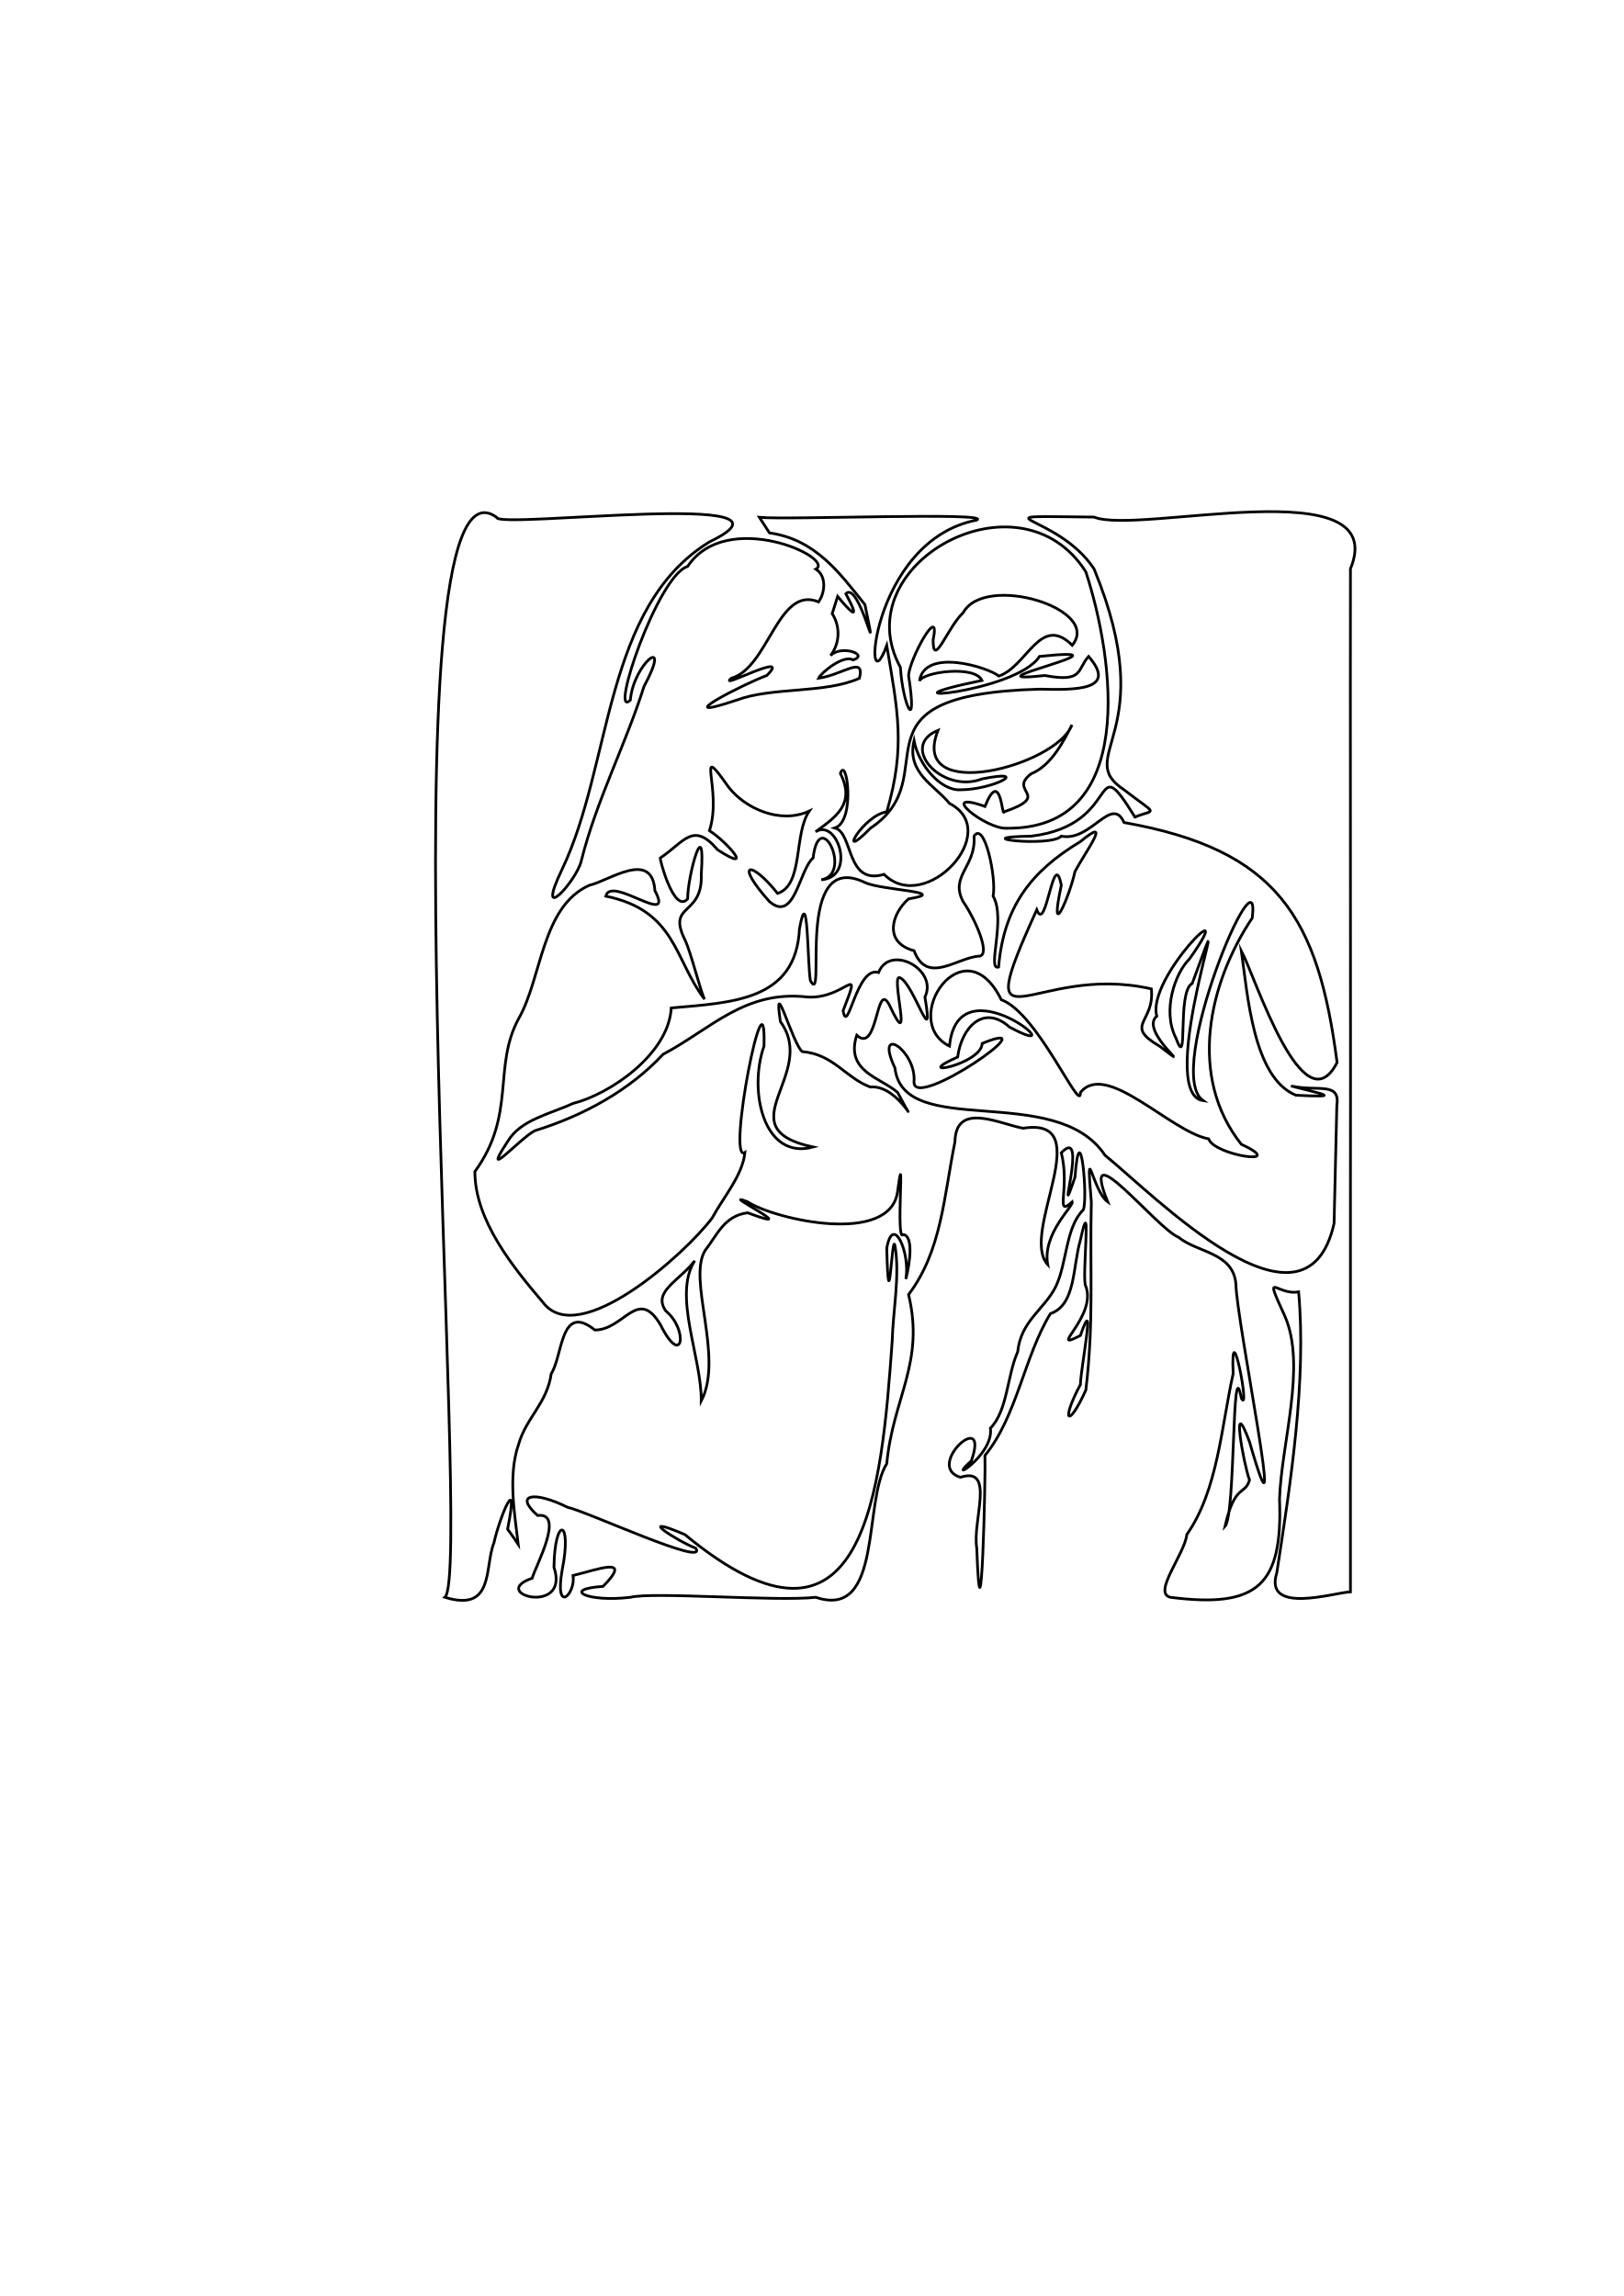
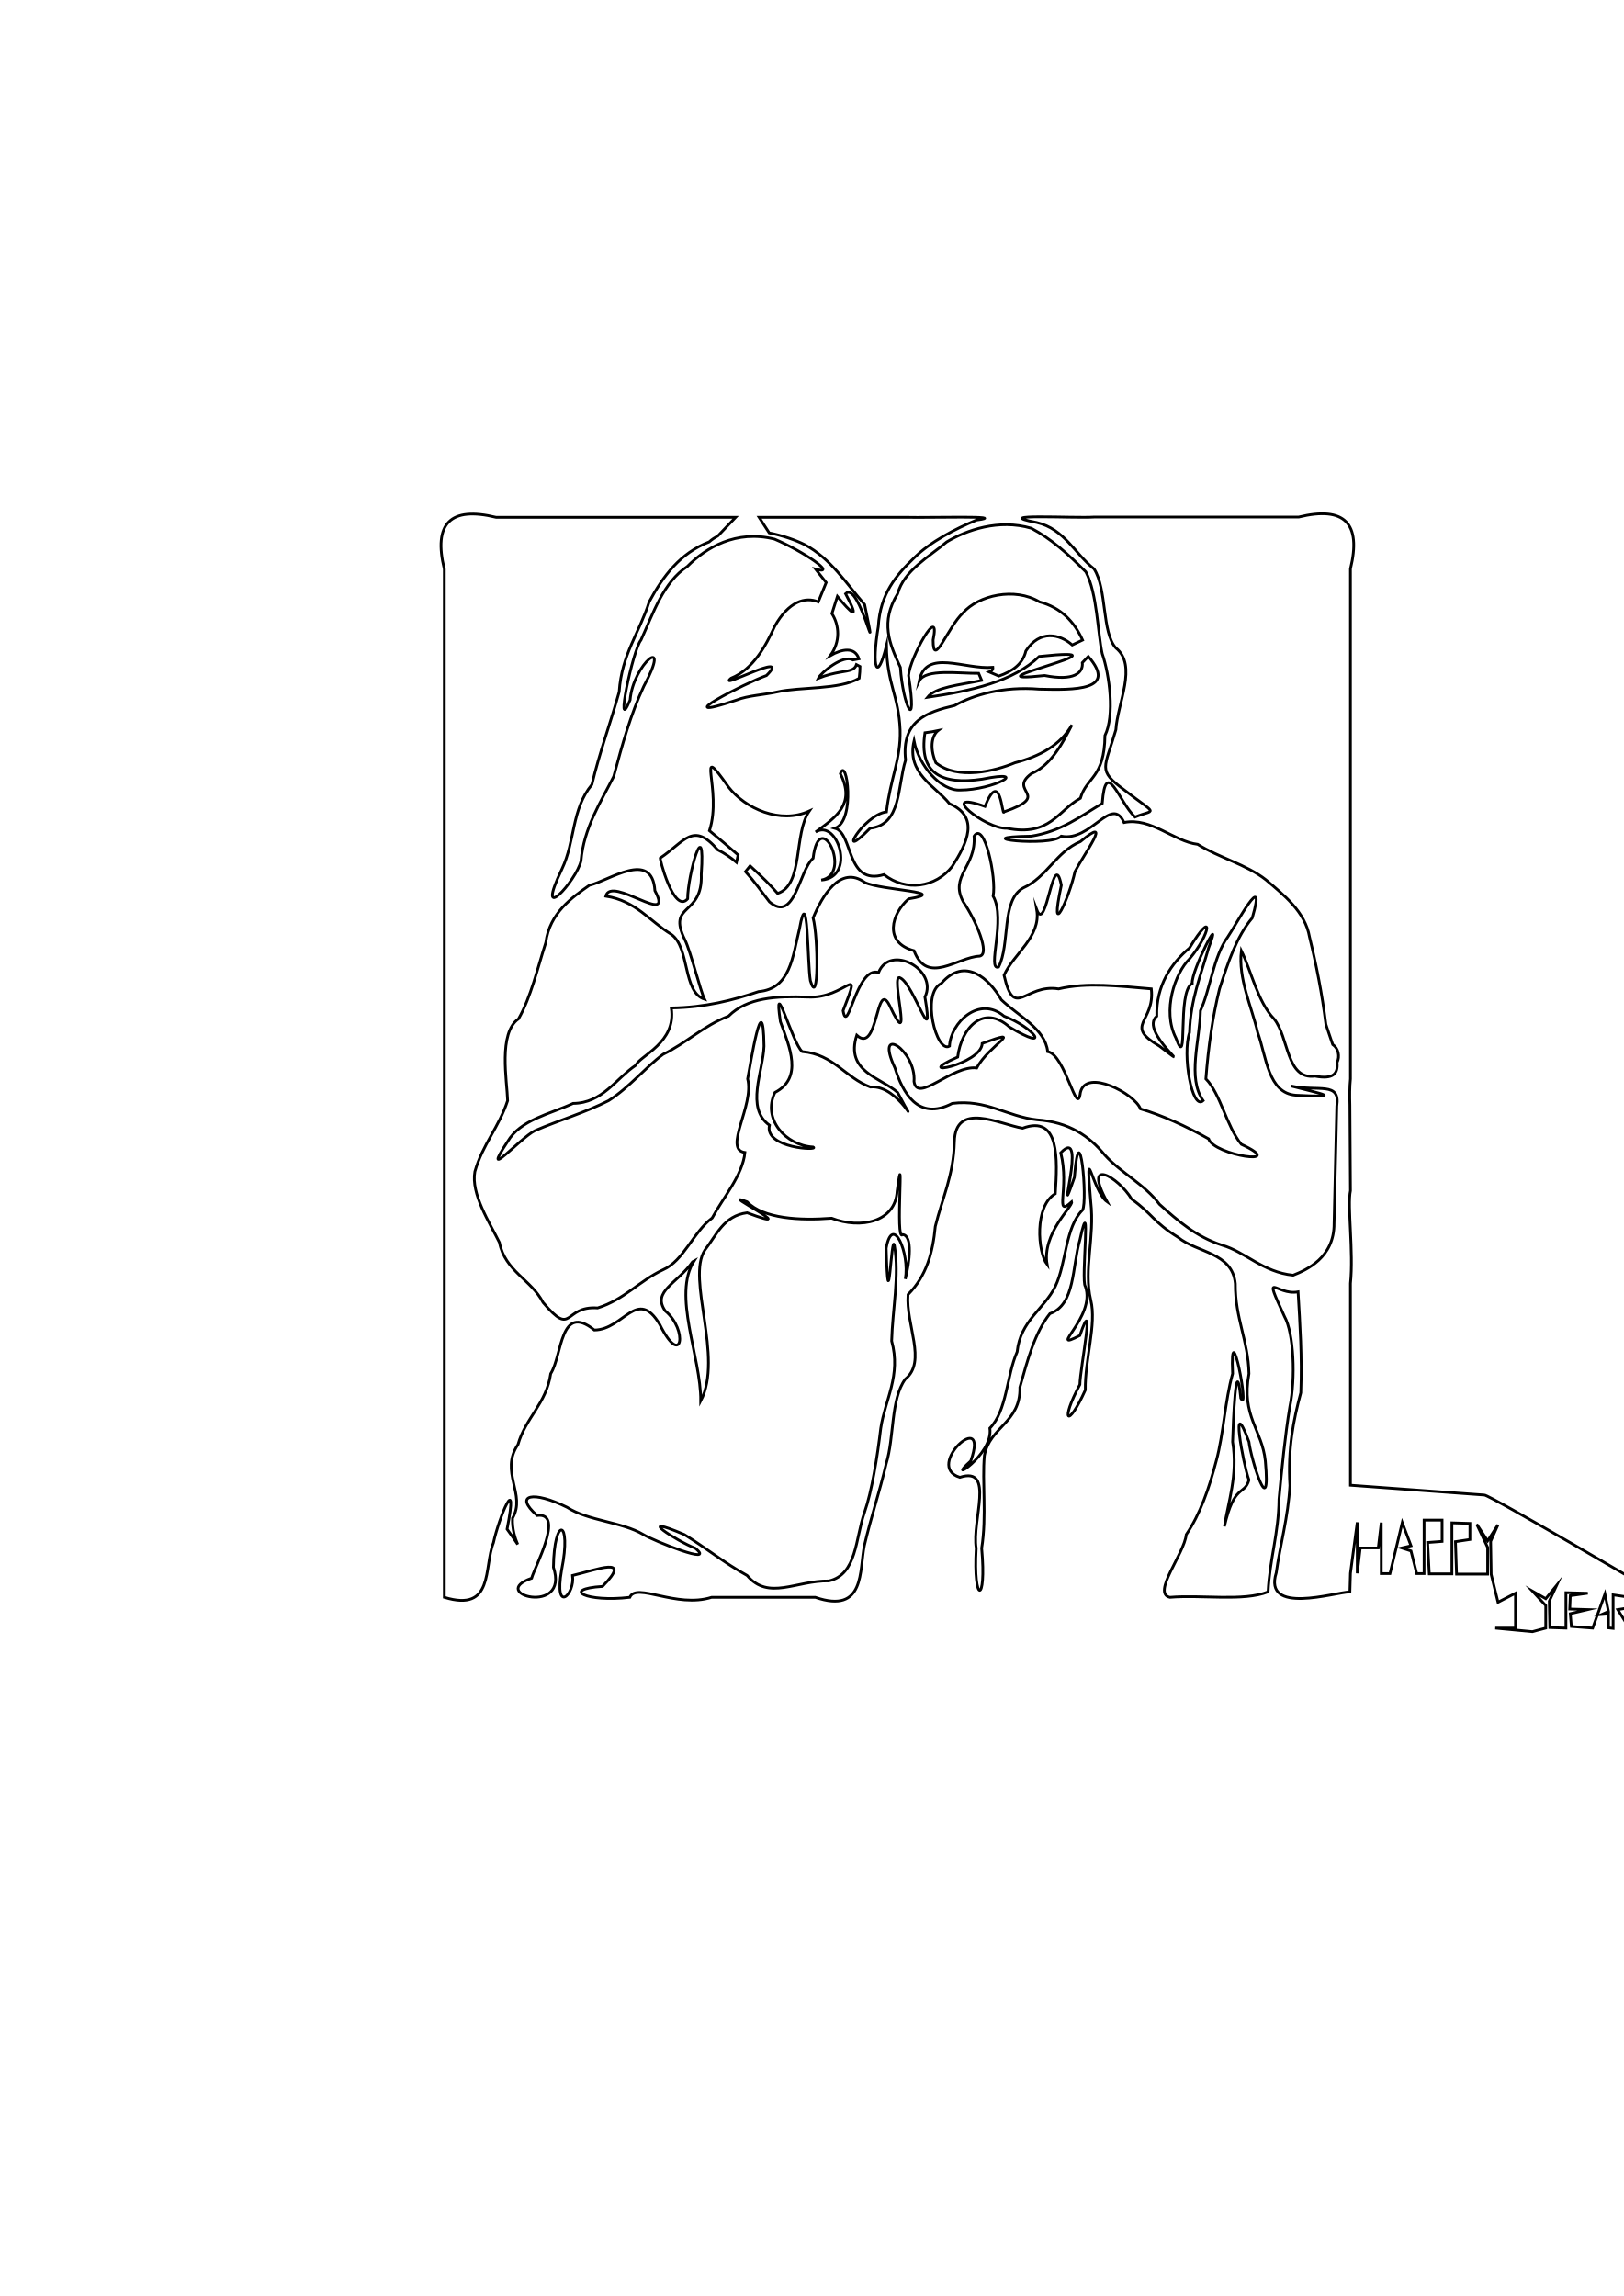
<svg xmlns="http://www.w3.org/2000/svg" version="1.1" id="Layer_1" x="0px" y="0px" viewBox="0 0 595.3 841.9" style="enable-background:new 0 0 595.3 841.9;" xml:space="preserve">
  <style type="text/css">
	.st0{fill:none;stroke:#000000;stroke-miterlimit:10;}
</style>
-   <path class="st0" d="M495.1,436.6c0.1-25.3-0.1-198.6,0-228c15.2-37.1-77.7-12.3-94-19c-46.4-0.4-13.6-1.7,0,19  c25,60.7-8,68.4,11,81c12.7,9.8,11.5,6.9,4,10c-16.5-26.6-4.1,2.9-38,7c-25.3,0.4,7,4.2,11,0c10.9,2.2,18.4-15.2,23-5  c56.4,10,71.2,34.9,78.1,88c-12.4,24.2-29.8-30.8-35.1-41c2.3,16.1,4.3,46.6,20,53c17.6,0.9,10-0.3-1.8-3.4  c10,2.2,18.2-1.8,16.8,7.4c0,0-1,43-1,43c-10.5,46.8-66.3-10.7-84-25c-18-27.1-73.9-5.4-77-32c-7.7-16.5,7.9-6.5,7,5  c-0.7,11.4,50.9-24.6,25-14c-0.3,7.8-27,12.9-9,5c1.4-10.9,9.5-19.5,19-11c26.3,14.2-18.9-25.1-22,7c-18.7-9.3,5.2-45.1,19-17  c13.3,4.7,29.3,42.5,29,34c9.5-11.8,33,14.4,47,17c2,6.1,29.7,10.2,12,2c-19.7-24.8-12-59.1,4-83c3.4-28.2-32.8,56.7-18,67  c-18.6-2.7,14.6-94-4-43c-5.8,3-1.2,33.1-6,20c-5.1-10-0.3-23.8,5-29c19.4-27.4-15.9,7-12,21c-6.8,5.6,16.1,22.5,1,11  c-13.4-7.8-1.6-8.6-3-21c-43.4-9.9-67.4,26.8-42-29c3.5,9.2,6.1-23.6,9-9c-4.7,21.9,3,4.2,5-5c3.6-6.9,14.2-21.1,2-11  c-18.3,11-28.1,24-30,46c-4.4,1.5,2.8-17.7-2-26c1.3-6.7-3.2-27.8-7-22c0.8,11.3-9,14.5-4,24c4.6,6.7,10.1,19.4,6,20  c-8,0.3-19.2,10.8-24-2c-11.3-3-8.2-13.6-2-19c15.9-2.6-9.9-3.1-16-6c-26.4-12.7-13.8,46.8-20,36c-1.1-6.2-0.8-36.8-4-19  c-1.3,26.4-24.7,27-47,29c-1,17.1-22.7,31.7-36,35c-8.7,4-19.3,6-24,14c-10.3,15.6,4.6-1.3,10-4c17.8-5.5,34.6-14.7,47-28  c17.7-9.4,30.1-23.7,53-21c14,0.8,20.3-13.7,13,5c1.7,9.7,4.9-16.6,13-14c4.2-10.6,21.9-1.1,17,9c3.5,20.9-4.1-4.7-9-7  c-4.1-2.8,5.3,29.9-4,10c-5-9.8-4.1,18.2-12,11c-4.3,13.4,8.8,15.5,15,21c9,17.3,0.8-3.1-10-2c-9.2-3.4-13.4-12-25-13  c-3.6-3-10.7-29.5-8-11c14.1,19.3-20.5,39,12,46c-18.1,4.9-23.8-20.5-18-37c0.9-32-13.9,43.5-7,39c-0.8,8.3-7.9,16.4-12,24  c-9.7,13-48.9,48.3-62,31c-10.8-12.7-25-30-25-48c15.2-20.9,6.5-38.4,16-56c8.6-14.9,8.4-41.2,26-49c7-1.5,23-13.3,24,2  c7.4,13.8-16.1-5.8-18,2c25.8,5.3,25.1,23.3,36.2,37.8c-1.6-3.2-5-17.3-7.2-21.8c-6.7-13.6,6.6-8.4,6-24c1.6-23.2-5,0.3-5,9  c-5.1,5.8-10.6-15.7-10-15c8.9-6,12-13.5,21-3c14,9.1,3.3-3-3-7c4.9-15.1-5.7-34,7-16c6.1,7.9,19,13.7,29.6,8.8  c-5.8,8.4-2,27-11.6,30.2c-10-12.5-16-11.5-3,3c9.3,7.9,10.8-11.5,16-16c2.3-19.4,14.7,6,3,8c13-1,5.9-22.7-2.1-17.6  c7.5-5.5,14.7-10.2,9.1-21.4c2.3-6.8,5.7,17.4-2,20c6.8,1.8,4,21.2,18,17c15.1,15.2,43.9-15.7,24-26c-5.2-6.5-15.8-11.1-13-23  c1.8,9.2,9.9,18.4,17,18c11.9,0,26.4-7.7,8-4c-14.8,5.7-30.7-12-16.2-17.8c-10.9,27.4,43.5,13.1,49.1-2c-3.1,6.1-7.6,14.9-14.9,17.9  c-8.9,6.6,8,7.8-10,14c-0.7,2.3-1.2-16.4-7-2c-18.1-6.4,0.4,8.5,8,8c48,0.5,39.5-61.7,29-94c-24.2-38.3-88.6-2.8-68,35  c0.9,14.2,6.4,25,3,3c0.4-6.4,11.9-27,9-13c0,10.8,5.4-4.9,11-10c7.9-14.6,51-1.5,40,11.9c-11.7-11.6-16.5,7.8-26.9,11.3  c-3.9-3.2-27.2-10.5-29.1,1.8c1.2-3.3,20.3-5.9,22.9-0.2c-43.5,9,12.5,4.7,21.1-8.8c38.8-4.1-30.4,10.5,2,7c14.3,2.7,11.7-2.3,16-7  c10.9,12.6-5.1,12.3-18,12c-73.1,2-33,31.7-62,51c-12.9,13.3-2.6-4.9,6-6c7-23.8,4-37.2,0-61c-9.1,24.8-6.5-38.4,33-46  c5.9-3-69.3,0-79.7-1c0,0,3.7,5.7,3.7,5.7c16.8,2.4,25.5,14.4,35,26.3c5.6,27.2-1.9-9.1-7-4c5.8,10.8,1.8,6.8-3,1l-2,6.3  c2.7,4.2,3.2,10.3-0.6,15.4c3.7-4,14.3-0.5,8.3,1.6c-3.5-2.1-11.7,4.6-12.7,6.7c9-1.3,17-8.5,15,0c-12.7,5.7-31.8,3.1-45,8  c-26.5,8.9,3.4-6.3,11-9c9.8-9.6-18.5,5.7-13,1c13.7-3.8,17.1-34.2,32-28c2.6-3.7,2.8-9.7-1-12c7.4-4.1-32.7-22.5-47-1  c-11,3.3-28.9,56.6-21,49c1.1-13.4,15.7-24.8,5-5c-6.7,21.3-17.4,41.6-23,64c-1.7,7.3-17.3,24.5-7,3c18.4-38.5,15.1-96.1,54-120  c40.8-19.6-78.5-4.5-78-9c-43.7-31.8-8.1,386.9-19,396c18.3,5.6,14.4-11,18-20c2-9.2,9.4-27.2,5-5c1.9,2.6,3.1,4.4,3.9,5.6  c-1.2-10.5-3.9-25.1,0.1-36.6c2.8-9.9,10.4-15,12-26c4.3-6.7,3.3-26.2,16-16c10.8-0.1,15.7-15.9,24-2c8.2,16.4,10.4,1.9,2-5  c-5-7.1,4.9-10.9,10.6-18.4c-8.1,12.6,2.5,35.1,2.4,51.4c8.4-16.1-5.3-44.8,1.5-55.3c4.3-5.5,6.9-12.6,15.5-13.7  c22.4,8.4-12-8.7,0-4c10,6.5,52.6,16.2,55-4c2.8-20.9-0.8,19.2,2,16c3.8,0.3,2.6,10.2,1,16.3c1.7-9.5-4.7-24.2-7-11.3  c0.8,29.9,1.9-6.3,3-1c1.9,11-0.7,23.6-1,35c-3.9,54.4-9.6,125.9-76,71c-19-8.1-2.8,2.4,4,5c4.6,7.2-39.9-13.5-47-15  c-12.3-6.1-19.8-4.8-11,3c10.2-1.3-0.9,18.9-2,23c-16.5,5.7,14,14,8-4c0.2-18.9,6.8-17.9,3,1c-2.9,16.5,5,8.9,4,2  c8.9-2.1,22.2-7.4,11,4c-15.5,1-5.8,5.9,10,4c8.2-2.1,53.6,1.6,68,0c24.7,8.3,17.2-35,26-49c2.3-24.2,14-37,8-62  c12.1-16,12.9-35.7,17-56c0.3-15,16.5-6.5,25-5c28-4.4-1.5,38.4,9,50c-2-11.4,9.5-21.3,9-23c-6.6,6-0.7-4.8-4-18  c10.3-10.8-2.6,31.1,5,9c1.9-24.6,4.9,8.6,3,12c-6.4,6.3-5.9,19.4-10,28c-4.2,8.5-12.8,12.5-14,24c-3.9,8.8-3.7,21.6-10,28  c1.4,10-17.1,21-7,12c7.1-20-17.4,1.9-4,6c13-4.2,4.3,15.9,6,26c1.6,44.1,3.3-26.5,3-34c11.7-14.3,14.4-36.3,24-52  c9.4-3.3,8.1-17.2,11-27c4.4-20.3,0.3,15.1,2,17c4.1,11.2-14.5,24.5-2,18c5.9-17.2,0.1,12,0,18c-7.3,13.6-4.5,16.4,2,2  c3-25.5,1.4-43.5,2-69c-2.1-24.9,0.4-4,6,0c-10.8-26.9,18,9.8,26,13c7,5.7,19.9,5.5,21,17c0.1,13.3,19.8,109.5,5,58  c-7-18.9-2.2,8.1,0,14c-1.7,5.8-5.4,1.2-9,17c4-4.2,2.4-66.1,6-47c3.4,6.4-4.1-32.8-3-9c-4.3,19.2-5.6,42.8-17,59  c-0.7,7.1-12.7,21.5-6,23c32.1,4.1,41.2-4.4,40-36c0.7-20.7,9.9-48.7,2-67c-8.2-17.9-3.1-7.5,5-9c2.9,32.6-2.9,69.9-8,103  c-4.9,15.6,21.3,7.2,27,7C495.1,559.8,495.1,457.4,495.1,436.6z" />
+   <path class="st0" d="M606.5,583.6c0,0-60.3-35.4-62.3-35.4l-49.1-3.6v-74c1.2-11.4-1.2-28.5,0-34l-0.2-31.4  c-0.1-3.4-0.1-6.6,0.2-9.6v-187c4.1-16.8-2.2-23.1-19-19h-75c-7.1,0.5-38.9-1.4-21,2c10.2,2.4,13.9,11.4,21,17  c4.8,7.4,2.8,23.3,8,29c8,6.4,0.6,20.2,0,30c-4.1,14.2-6.9,14.7,3,22c12.7,9.8,11.5,6.9,4,10c-5.9-5.6-10.7-22.2-12-5  c-7.9,4.7-15.1,10.3-26,12c-25.3,0.4,7,4.2,11,0c10.9,2.2,18.4-15.2,23-5c9.9-2,18.3,7,27,8c7.8,4.9,17.9,7.4,25,13  c6.6,5.6,14.4,11.7,16,21c2.5,10.2,4.6,20.8,6,32c0.8,2.5,1.7,5,2.5,7.4c2.1,1.4,2.7,4.4,1.6,6.6c0.4,4-1.3,6.3-8.1,5  c-10.6,1.4-9.5-14.2-15-21c-6-6.2-8.4-17.7-12-25c-1.2,10.3,3.8,20.5,6,30c3.2,8.9,3.8,22.3,14,23c17.6,0.9,10-0.3-1.8-3.4  c10,2.2,18.2-1.8,16.8,7.4l-1,43c0.1,12.6-10.2,17.1-15,19c-11.1-1.1-17.6-8.6-26-11c-9.6-3.1-16.3-9-23-15c-5.4-7.3-14-11.4-20-18  c-5.7-7-13.2-12.2-25-13c-10.9-1.2-18.5-7.6-31-6c-12.6,6.6-18.2-4.1-21-13c-7.7-16.5,7.9-6.5,7,5c1.2,8.1,14-6.1,23-5  c4.3-8.3,18.6-15.1,2-9c-0.3,7.8-27,12.9-9,5c1.4-10.9,9.5-19.5,19-11c15.9,9.5,9,0.1-2-4c-9.1-7.7-19.6,2.4-20,11  c-4.8,2.8-10.5-19.4-3-23c8.7-10.1,17.7-1.6,22,6c6.3,6,16.1,10.6,17,19c6.5,1.1,10.8,24.7,12,15c2.1-9.1,20.1,0.6,22,6  c7.8,2.3,16.7,6.3,25,11c2,6.1,29.7,10.2,12,2c-5.5-6.7-7.6-18.5-13-24c0.9-11.8,2.5-22.9,5-33c3.1-9.6,6.2-19.1,12-26  c5.5-19-6.1,2.8-9,7c-5.2,7-6.5,19.6-10,27c-0.2,10.8-4.9,24.6,1,33c-4.1,3.8-7.7-16.9-5-25c0.4-12.3,4.2-21.1,7-31  c5.8-15.2-6.5,8.5-6,13c-5.8,3-1.2,33.1-6,20c-5.1-10-0.3-23.8,5-29c7.8-9.2,9.1-19,0-4c-6.6,5.5-12.3,13.8-12,25  c-6.8,5.6,16.1,22.5,1,11c-13.4-7.8-1.6-8.6-3-21c-12-1-23.4-2.5-34,0c-12.4-2-16.2,11.7-20-5c3.5-7.9,13.6-14,12-24  c3.5,9.2,6.1-23.6,9-9c-4.7,21.9,3,4.2,5-5c3.6-6.9,14.2-21.1,2-11c-8.9,3.7-12.3,13.1-21,17c-8.1,4.5-4.7,20.7-9,29  c-4.4,1.5,2.8-17.7-2-26c1.3-6.7-3.2-27.8-7-22c0.8,11.3-9,14.5-4,24c4.6,6.7,10.1,19.4,6,20c-8,0.3-19.2,10.8-24-2  c-11.3-3-8.2-13.6-2-19c15.9-2.6-9.9-3.1-16-6c-9.1-6.6-15.8,5.2-19,13c1.9,7.1,2.1,33.5-1,23c-1.1-6.2-0.8-36.8-4-19  c-2.5,10.1-3.3,22-15,23c-9.5,3.2-19.5,5.8-32,6c2,12.7-11.5,17.5-13,21c-7.3,4.9-12.2,13.9-23,14c-8.7,4-19.3,6-24,14  c-10.3,15.6,4.6-1.3,10-4c8.8-3.8,18.6-6.7,27-11c7.5-4.7,13.7-12.4,20-17c8.5-4.1,14.8-10.5,24-14c6.8-6.8,17.4-7.4,29-7  c14,0.8,20.3-13.7,13,5c1.7,9.7,4.9-16.6,13-14c4.2-10.6,21.9-1.1,17,9c3.5,20.9-4.1-4.7-9-7c-4.1-2.8,5.3,29.9-4,10  c-5-9.8-4.1,18.2-12,11c-4.3,13.4,8.8,15.5,15,21c9,17.3,0.8-3.1-10-2c-9.2-3.4-13.4-12-25-13c-3.6-3-10.7-29.5-8-11  c3.4,9.4,8.4,20.6-2,26c-4.7,9.7,3.9,19.4,14,20c2.7,1.4-18,0.5-16-8c-8.9-6.3-2.3-19.8-2-29c-0.3-23.3-5,6.9-6,12  c2.5,9.8-9.1,25.9-1,27c-0.8,8.3-7.9,16.4-12,24c-7,5.2-10.4,15.7-18,19c-8.6,4-14.3,11-24,14c-12.7-0.9-8.9,11.1-20-2  c-4.3-8.4-13.9-11.4-16-22c-3.6-7.3-10.5-17.8-9-26c2.8-9.9,8.9-16.4,12-26c-0.2-7.3-3.5-24.8,4-30c4.6-8.1,6.9-18.4,10-28  c1.4-10.8,9.6-16.5,16-21c7-1.5,23-13.3,24,2c7.4,13.8-16.1-5.8-18,2c11,1.7,16.1,9.2,24,14c6.9,4.9,4.1,21.2,12.2,23.8  c-1.6-3.2-5-17.3-7.2-21.8c-6.7-13.6,6.6-8.4,6-24c1.6-23.2-5,0.3-5,9c-5.1,5.8-10.6-15.7-10-15c8.9-6,12-13.5,21-3  c2.6,1.3,4.8,2.8,6.9,4.6l0.6-2.7c-3.6-3.1-7.3-6.3-10.5-8.9c4.9-15.1-5.7-34,7-16c6.1,7.9,19,13.7,29.6,8.8  c-5.8,8.4-2,27-11.6,30.2c-2.3-2.7-5.9-6.3-10.1-10.1l-1.7,2.1c3.2,3.5,5.9,7.3,8.8,11.1c9.3,7.9,10.8-11.4,16-16  c2.3-19.4,14.7,6,3,8c13-1,5.9-22.7-2.1-17.6c7.5-5.5,14.7-10.2,9.1-21.4c2.3-6.8,5.7,17.4-2,20c6.8,1.8,4,21.2,18,17  c8,6.3,18.9,4.8,25-3c5.4-8.4,10.2-18.2-1-23c-5.2-6.5-15.8-11.1-13-23c1.8,9.2,9.9,18.4,17,18c11.9,0,26.4-7.7,8-4  c-14.9,2.2-23.3-2-21-17c1.8-0.2,3.4-0.5,4.8-0.8c-1.9,1.5-3.4,5.6-0.8,11.8c8,6.5,21.8,3,29,0c9.2-2.4,16.7-6.5,20.9-13.9  c-3.1,6.1-7.6,14.9-14.9,17.9c-8.9,6.6,8,7.8-10,14c-0.7,2.3-1.2-16.4-7-2c-18.1-6.4,0.4,8.5,8,8c15.9,3.2,18.8-6.6,27-11  c2.3-7.9,8.8-7.3,9-23c3.6-7.3,1.7-22.2-1-30c-1.7-7.6-1.8-22-6-30c-6.8-6.8-12.7-12.1-20-16c-12-3.5-23.8,0.7-31,5  c-6.6,5.6-15.7,10.5-18,19c-6.4,10.3-3.1,18.2,1,27c0.9,14.2,6.4,25,3,3c0.4-6.4,11.9-27,9-13c0,10.8,5.4-4.9,11-10  c5.6-6.4,18.9-9.5,28-4c7.9,2.1,12.7,7.2,15.8,14l-3.8,1.8c-4.5-4-11.9-5.7-17,2.2c-1.1,4.8-5,7.5-9.9,9.2l-3.5-1.5  c0.9-0.3,1.4-0.9,1.3-1.7c-10.5,0.9-24.6-7-27,5c2.3-4.6,14.6-2.7,21.8-2.8l1.1,2.6c-8.2,1.7-16.9,2.4-19.9,6.2  c16.3-2.4,31.5-5.8,41-15c38.8-4.1-30.4,10.5,2,7c10.6,2.1,14.2-0.9,13.8-4.7l2.2-2.3c10.9,12.6-5.1,12.3-18,12  c-13.3-1.1-24.1,2.1-31,6c-10.3,2.4-19.6,5.7-18,20c-3,9.6-1.5,23.8-13,25c-12.9,13.3-2.6-4.9,6-6c1.4-12.3,5.3-19.2,5-30  c-0.5-12.7-4.8-16.7-5-31c-3.5,14.1-5.5,8.1-3-7c0.7-12,6.6-18.8,13-25c6.1-6.1,15.3-10.8,23-14c12.8-1.7-18.9-0.8-25-1h-54.7  l3.7,5.7c5.1,1,9.8,2.7,13,4.3c9.6,5.1,15.2,14.2,22,22c5.6,27.2-1.9-9.1-7-4c5.8,10.8,1.8,6.8-3,1l-2,6.3  c2.7,4.2,3.2,10.3-0.6,15.4c4.2-2.4,9-3.4,10.5,1.2l-2.2,0.4c-3.5-2.1-11.7,4.6-12.7,6.7c6.3-2.5,10.3-2.2,12.4-3.2  c0.8-0.4,1.3-0.9,1.6-1.8l1.3,0.7c0,1.2-0.1,2.6-0.3,4.3c-7.2,4.3-21.7,3.1-30,5c-4.9,1.1-10.7,1.3-15,3c-26.5,8.9,3.4-6.3,11-9  c9.8-9.6-18.5,5.7-13,1c8.2-3.3,12.8-12,16-19c5.1-9.2,11.3-11,16-9l2.9-7.1c-1.7-2.2-3.2-4-3.9-4.9c8.5,2.3-4.6-6.6-15-11  c-14.1-3.6-25.3,3.2-32,10c-8.8,5.8-12.4,16.9-17,27c-3,3.5-9.8,36-4,22c1.1-13.4,15.7-24.8,5-5c-4.7,10-7.9,21.4-11,33  c-4.8,9.5-11,19-12,31c-1.7,7.3-17.3,24.5-7,3c4.9-10.2,3.5-22,11-31c2.8-11.8,6.8-22.5,10-34c0.9-13.8,7.5-21.8,11-33  c5.1-9.5,11.4-17.9,22-22c1-0.9,2.1-1.6,3.2-2.2l6.5-6.8h-87.8c-16.8-4.1-23.1,2.2-19,19v377c18.3,5.6,14.4-11,18-20  c2-9.2,9.4-27.2,5-5c1.9,2.6,3.1,4.4,3.9,5.6c-0.9-2.1-2.1-5.6-1.9-9.6c5.1-8.7-4.8-17,2-27c2.8-9.9,10.4-15,12-26  c4.3-6.7,3.3-26.2,16-16c10.8-0.1,15.7-15.9,24-2c8.2,16.4,10.4,1.9,2-5c-5-7.2,4.4-10,10-18c0.2-0.1,0.4-0.3,0.6-0.4  c-8.1,12.6,2.5,35.1,2.4,51.4c8.4-16.1-5.3-44.8,1.5-55.3c4.3-5.5,6.9-12.6,15.5-13.7c22.4,8.4-12-8.7,0-4c6,6.2,19.3,6.9,31,6  c10.7,4.1,23.4,1.4,24-10c2.8-20.9-0.8,19.2,2,16c3.8,0.3,2.6,10.2,1,16.3c1.7-9.5-4.7-24.2-7-11.3c0.8,29.9,1.9-6.3,3-1  c1.9,11-0.7,23.6-1,35c3.5,12.7-2.4,21.4-4,32c-1.3,10.8-3.2,22.9-6,31c-3.3,9.4-2.7,22.6-13,25c-12.1-0.2-22.1,7.3-30-2  c-8.2-4.5-15.2-10.2-23-15c-19-8.1-2.8,2.4,4,5c8,6.6-15.3-2.7-19-5c-7.9-4.7-20.3-5-28-10c-12.3-6.1-19.8-4.8-11,3  c10.2-1.3-0.9,18.9-2,23c-16.5,5.7,14,14,8-4c0.2-18.9,6.8-17.9,3,1c-2.9,16.5,5,8.9,4,2c8.9-2.1,22.2-7.4,11,4  c-15.5,1-5.8,5.9,10,4c2.4-5.6,17,4.1,30,0h38c18.4,6.3,16.1-10,18-19c2.4-10.3,5.6-19.7,8-30c3-9.7,1.6-23.7,7-31  c8-6.4,0.1-20,1-31c6.8-6.9,9.1-15.4,10-25c2.5-10.2,6.7-18.7,7-31c0.3-15,16.5-6.5,25-5c13.7-5.1,12.8,11.5,12,24  c-7.7,4.5-6.5,21.4-3,26c-2-11.4,9.5-21.3,9-23c-6.6,6-0.7-4.8-4-18c10.3-10.8-2.6,31.1,5,9c1.9-24.6,4.9,8.6,3,12  c-6.4,6.3-5.9,19.4-10,28c-4.2,8.5-12.8,12.5-14,24c-3.9,8.8-3.7,21.6-10,28c1.4,10-17.1,21-7,12c7.1-20-17.4,1.9-4,6  c13-4.2,4.3,15.9,6,26c-1.2,20.3,3.9,20.9,2,0c1.9-11.8,0.1-24.4,1-34c2-10.6,13.3-12,13-25c2.8-9.9,5.4-19.9,11-27  c9.4-3.3,8.1-17.2,11-27c4.4-20.3,0.3,15.1,2,17c4.1,11.2-14.5,24.5-2,18c5.9-17.2,0.1,12,0,18c-7.3,13.6-4.5,16.4,2,2  c-0.2-11.2,4.2-24.1,2-33c-2.7-11.3,1.5-22.8,0-36c-2.1-24.9,0.4-4,6,0c-9.2-16.8,4.1-9.2,9-1c7.8,5.6,7.7,8.2,17,14  c7,5.7,19.9,5.5,21,17c-0.1,12.8,4.7,20.6,5,33c-2.9,15.6,4.8,20.5,6,32c2.1,23.2-5.3-0.8-6-7c-7-18.9-2.2,8.1,0,14  c-1.7,5.8-5.4,1.2-9,17c1.3-8.8,5-18.7,3-31c0.2-7,1.2-33.9,3-16c3.4,6.4-4.1-32.8-3-9c-2.8,9.9-3.3,22.1-6,32  c-2.6,10-5.9,19.5-11,27c-0.7,7.1-12.7,21.5-6,23c11.7-1,26.9,1.6,36-2c0.6-12,3.9-21.5,4-34c1.1-11.5,2.2-23.2,4-34  c2.1-10.1,1.5-26.8-2-33c-8.2-17.9-3.1-7.5,5-9c0.7,12,1.5,23.8,1,37c-2.7,10-4.8,20.6-4,34c-0.6,11.5-3.7,22.4-5,32  c-4.9,15.6,21.3,7.2,27,7l0.2-6.8l2.5-18.7v18.7l1.1-9.3h6.6l1.1-9.3v18.7h3.2l2.3-9.5l2.2-9.2l3.2,8.5l-3.4,0.8l3.4,1.1l2.1,8.3  h2.7v-19.6h6.6v7.8l-5.3,0.4l0.6,11.5h8.3v-18.7l6.6,0.2v5.9l-5.3,0.8l0.4,11.9h11.4v-9.8l-4-8.5l4,6.1l3.8-5.9l-2.7,6.1l0.2,12.1  l2.5,10.2l6.4-3.3V597h-7.4l13.6,1.3l4.9-1.3v-8.3l-4.9-5.3l4.9,2.8l4-4.9l-2.7,5.8l0.2,9.7l5.9,0.2V584l8,0.2l-6.4,0.9l-0.2,4.9  l6.6,0.2l-6.4,1.5l0.4,4.7l7.8,0.6l4.5-12.5l1.3,6.4l-2.5,1.1l2.5-0.2v5.1l1.7,0.2v-12.3l5.5,0.8v4l-3.8,0.6l3.8,6.1l3.6,0.4  l4.4-0.8v-4l-3.2-1.1l-1.7-4.7l4.9-1.3L606.5,583.6z" />
</svg>
